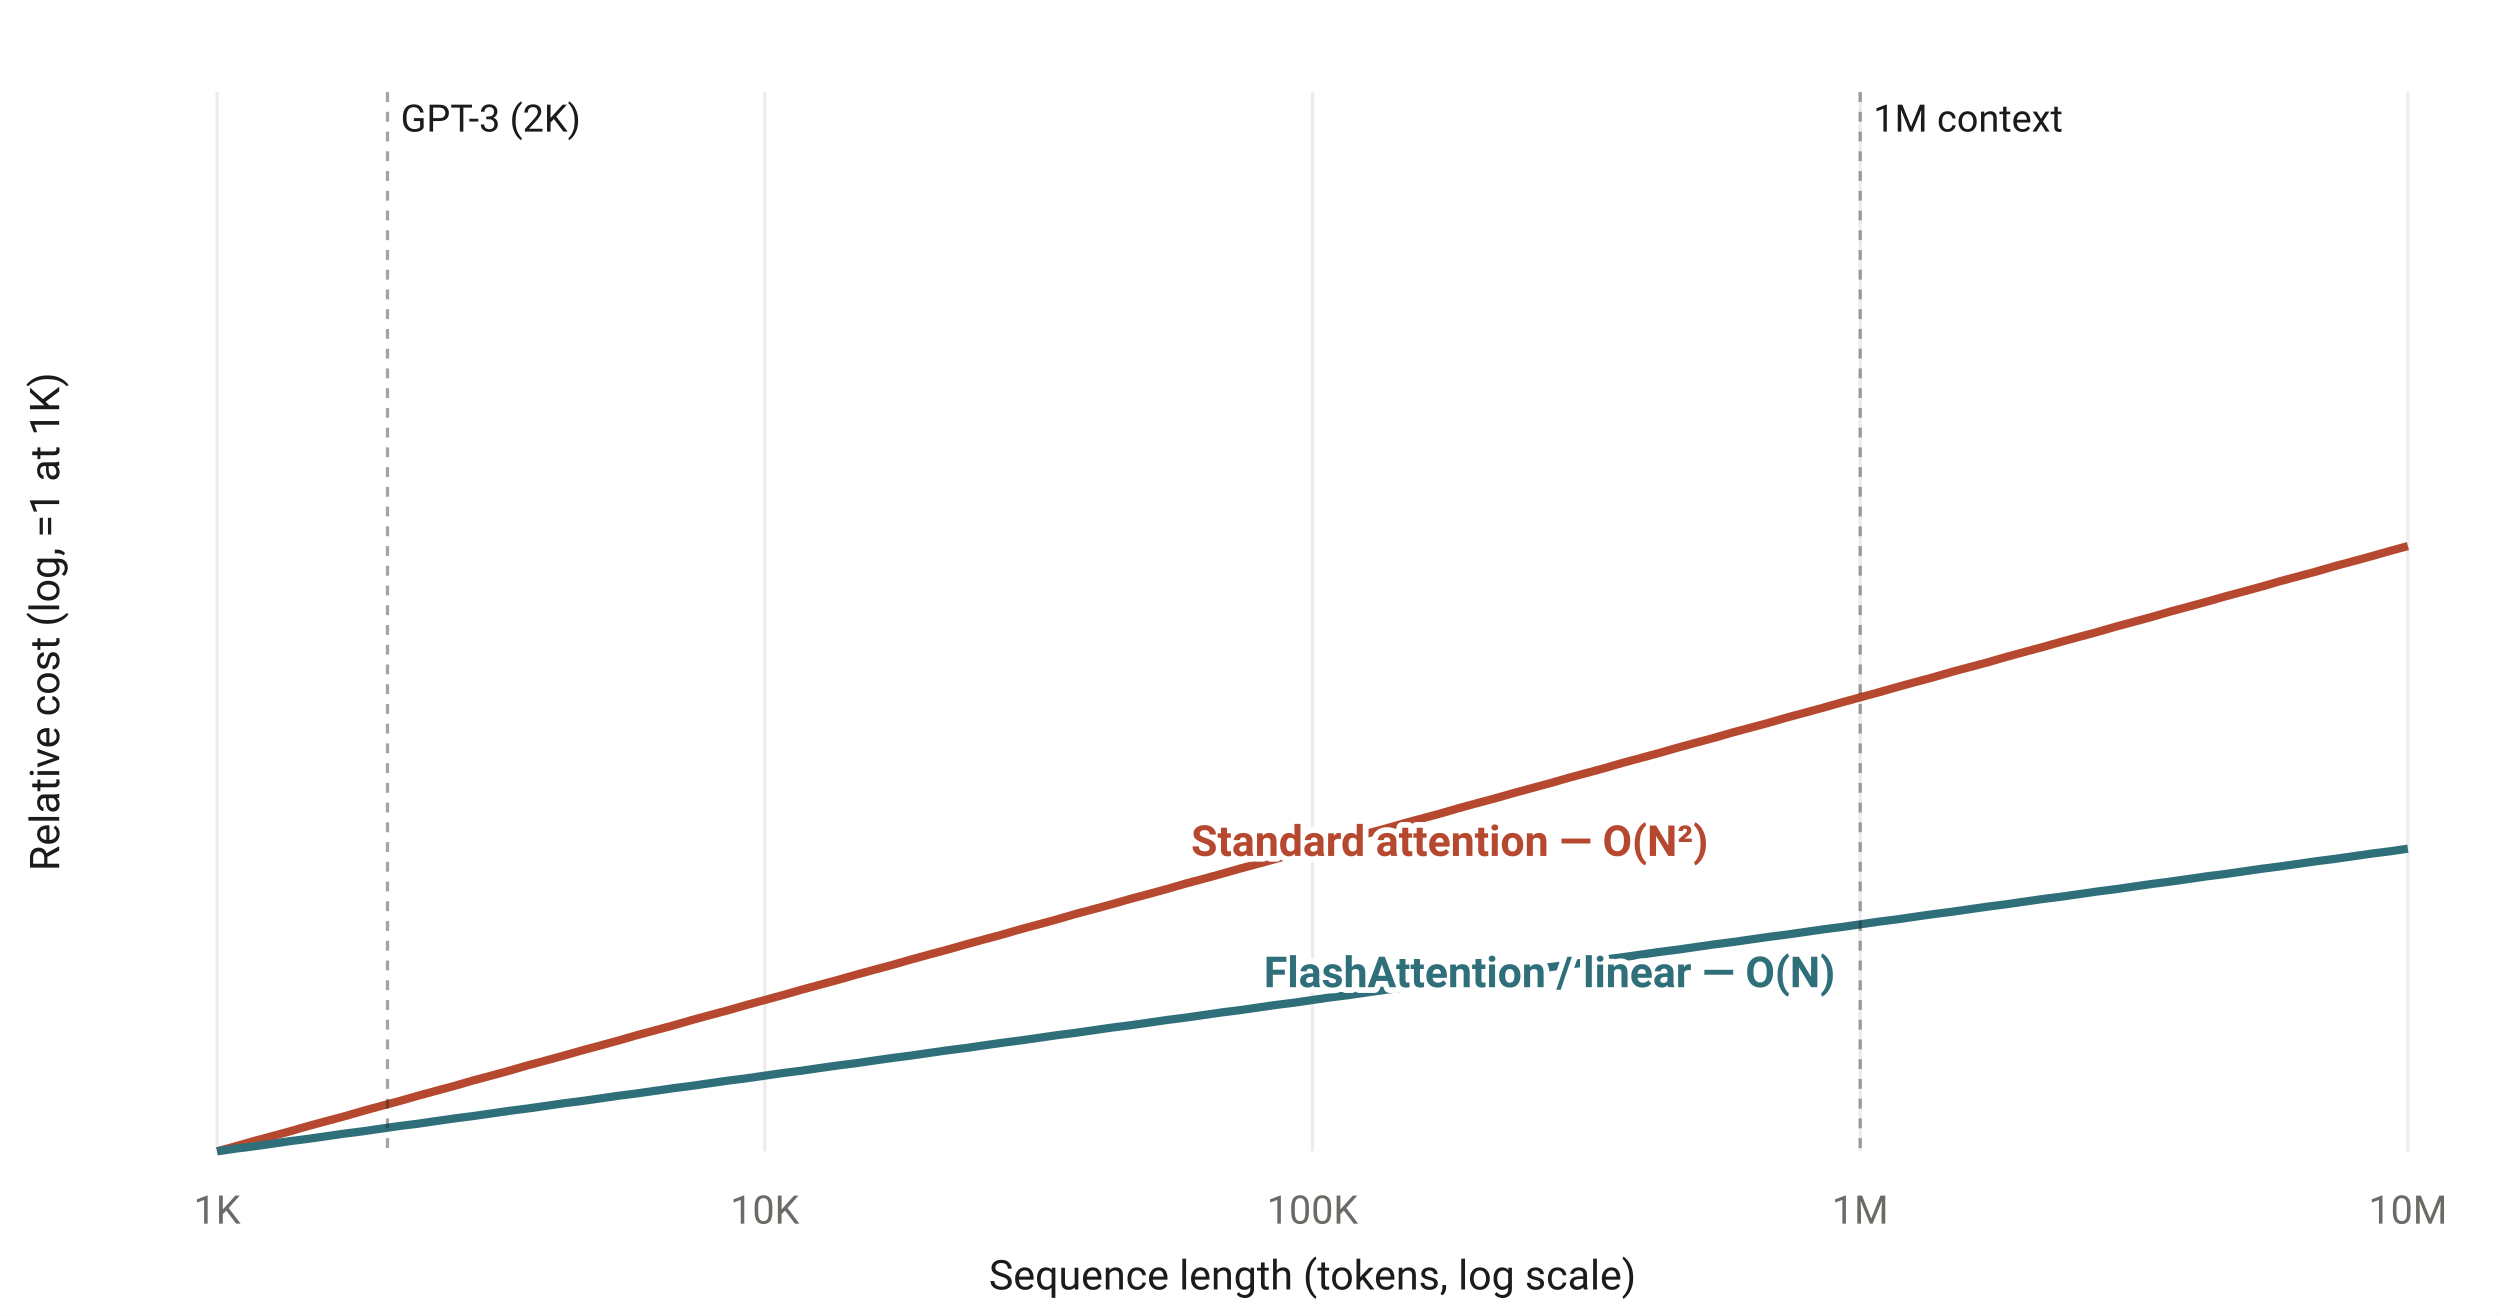
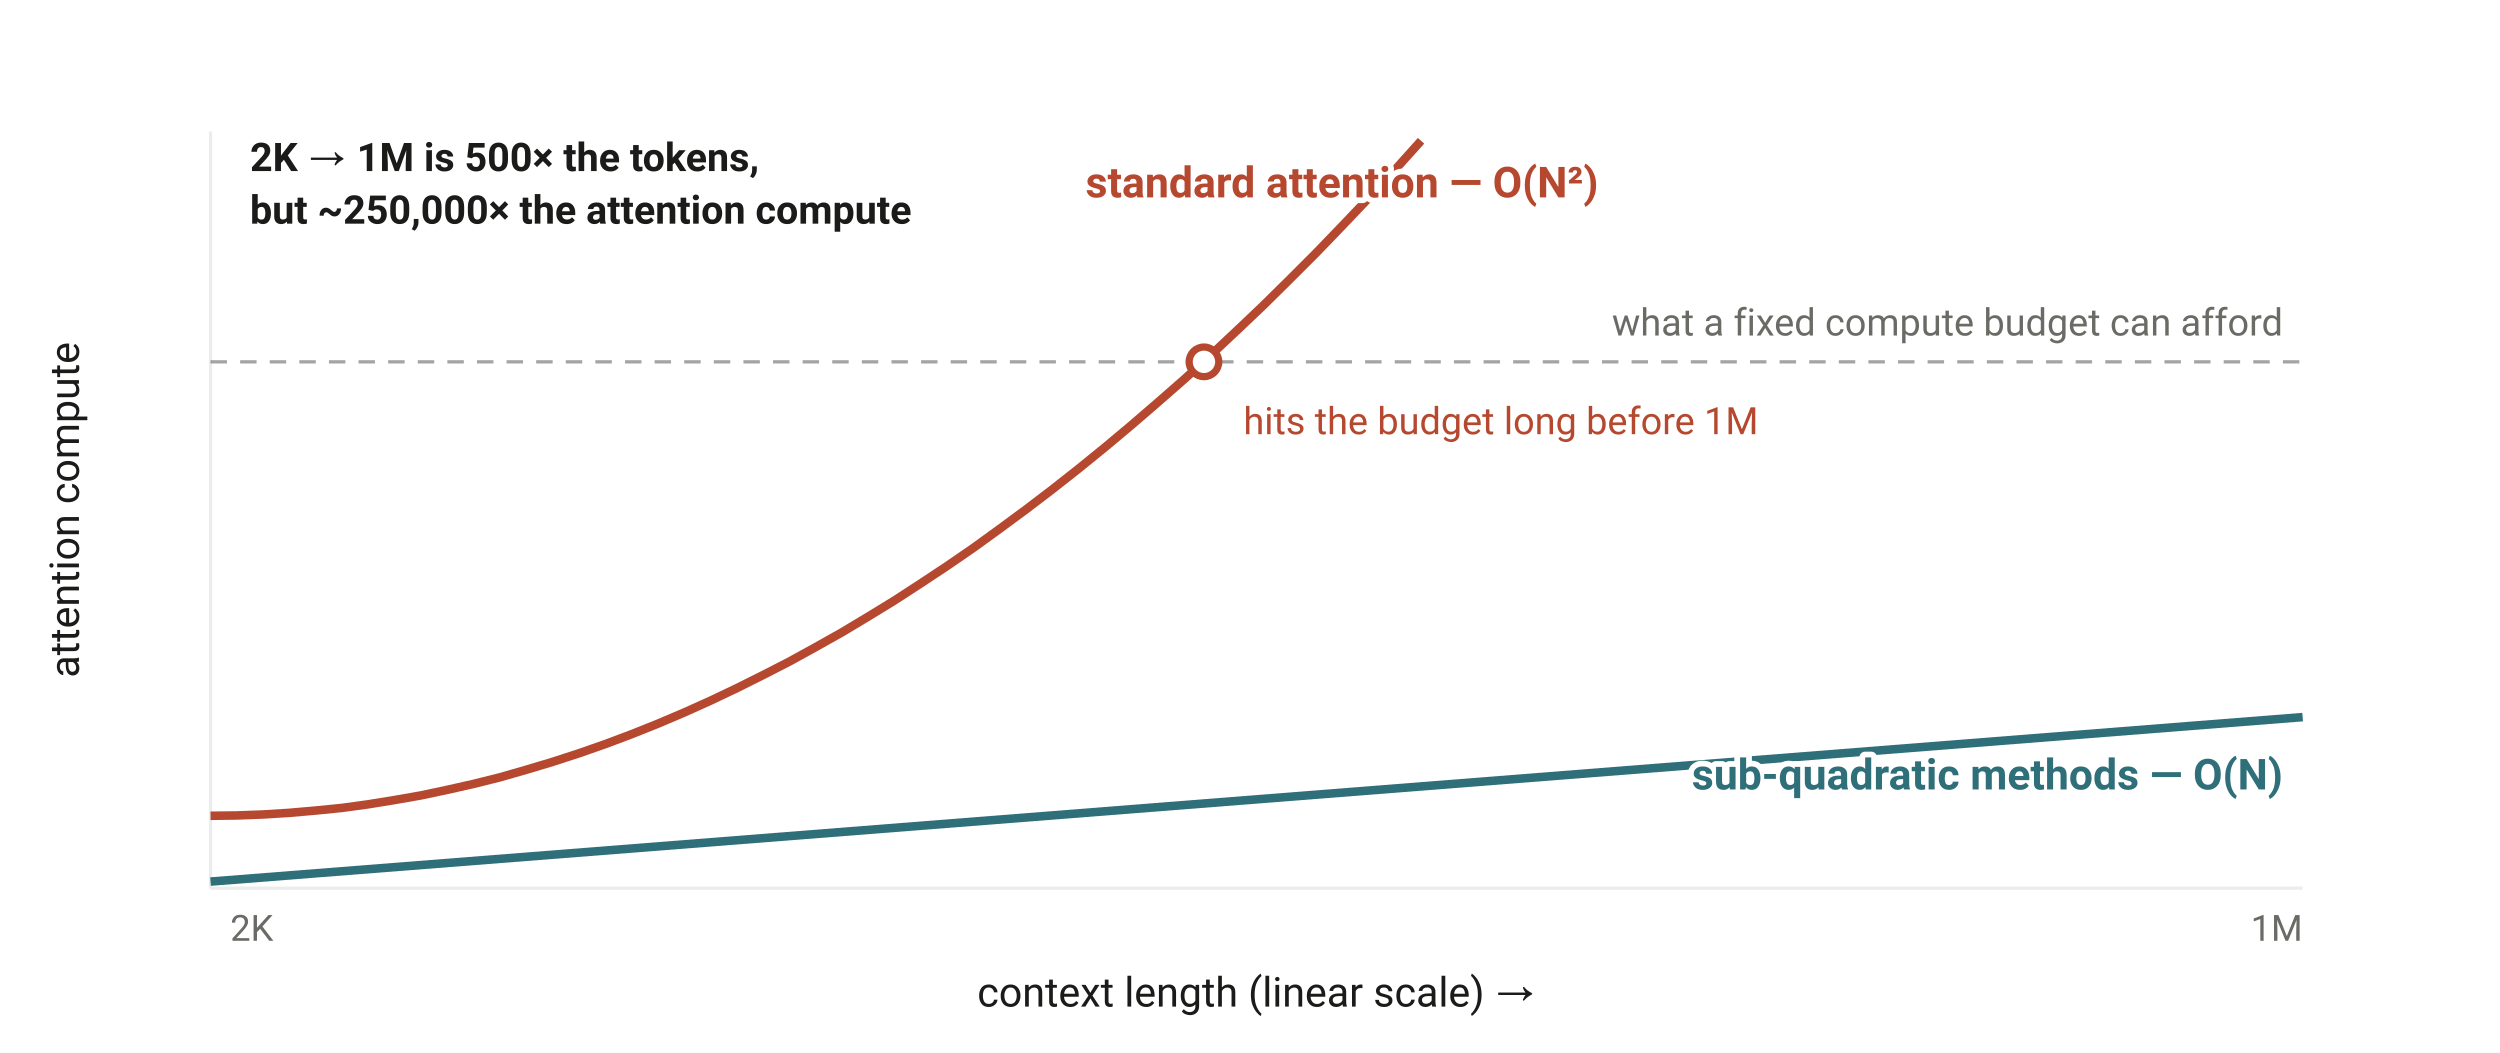
- <svg xmlns="http://www.w3.org/2000/svg" viewBox="0 0 760 400" font-family="-apple-system,BlinkMacSystemFont,Segoe UI,Roboto,Helvetica,Arial,sans-serif" role="img" aria-label="Attention memory scaling: quadratic vs linear">
-   <rect width="760" height="400" fill="#ffffff" />
-   <line x1="66.0" y1="28" x2="66.0" y2="350" stroke="#ececec" />
-   <text x="66.0" y="372" font-size="12" fill="#6b6b66" text-anchor="middle">1K</text>
-   <line x1="232.5" y1="28" x2="232.5" y2="350" stroke="#ececec" />
-   <text x="232.5" y="372" font-size="12" fill="#6b6b66" text-anchor="middle">10K</text>
-   <line x1="399.0" y1="28" x2="399.0" y2="350" stroke="#ececec" />
-   <text x="399.0" y="372" font-size="12" fill="#6b6b66" text-anchor="middle">100K</text>
-   <line x1="565.5" y1="28" x2="565.5" y2="350" stroke="#ececec" />
-   <text x="565.5" y="372" font-size="12" fill="#6b6b66" text-anchor="middle">1M</text>
-   <line x1="732.0" y1="28" x2="732.0" y2="350" stroke="#ececec" />
-   <text x="732.0" y="372" font-size="12" fill="#6b6b66" text-anchor="middle">10M</text>
-   <path d="M66.0 350.0 L71.5 348.5 L77.1 346.9 L82.7 345.4 L88.2 343.9 L93.7 342.3 L99.3 340.8 L104.9 339.3 L110.4 337.7 L115.9 336.2 L121.5 334.7 L127.1 333.1 L132.6 331.6 L138.2 330.1 L143.7 328.5 L149.3 327.0 L154.8 325.5 L160.3 323.9 L165.9 322.4 L171.4 320.9 L177.0 319.3 L182.6 317.8 L188.1 316.3 L193.6 314.7 L199.2 313.2 L204.8 311.7 L210.3 310.1 L215.8 308.6 L221.4 307.1 L227.0 305.5 L232.5 304.0 L238.0 302.5 L243.6 300.9 L249.1 299.4 L254.7 297.9 L260.3 296.3 L265.8 294.8 L271.4 293.3 L276.9 291.7 L282.4 290.2 L288.0 288.7 L293.6 287.1 L299.1 285.6 L304.7 284.1 L310.2 282.5 L315.8 281.0 L321.3 279.5 L326.8 277.9 L332.4 276.4 L337.9 274.9 L343.5 273.3 L349.1 271.8 L354.6 270.3 L360.1 268.7 L365.7 267.2 L371.2 265.7 L376.8 264.1 L382.4 262.6 L387.9 261.1 L393.5 259.5 L399.0 258.0 L404.5 256.5 L410.1 254.9 L415.6 253.4 L421.2 251.9 L426.7 250.3 L432.3 248.8 L437.9 247.3 L443.4 245.7 L448.9 244.2 L454.5 242.7 L460.1 241.1 L465.6 239.6 L471.2 238.1 L476.7 236.5 L482.3 235.0 L487.8 233.5 L493.3 231.9 L498.9 230.4 L504.4 228.9 L510.0 227.3 L515.5 225.8 L521.1 224.3 L526.6 222.7 L532.2 221.2 L537.8 219.7 L543.3 218.1 L548.9 216.6 L554.4 215.1 L560.0 213.5 L565.5 212.0 L571.0 210.5 L576.6 208.9 L582.1 207.4 L587.7 205.9 L593.2 204.3 L598.8 202.8 L604.4 201.3 L609.9 199.7 L615.4 198.2 L621.0 196.7 L626.6 195.1 L632.1 193.6 L637.7 192.1 L643.2 190.5 L648.8 189.0 L654.3 187.5 L659.8 185.9 L665.4 184.4 L670.9 182.9 L676.5 181.3 L682.1 179.8 L687.6 178.3 L693.1 176.7 L698.7 175.2 L704.3 173.7 L709.8 172.1 L715.4 170.6 L720.9 169.1 L726.5 167.5 L732.0 166.0 " fill="none" stroke="#b5482e" stroke-width="2.5" />
-   <path d="M66.0 350.0 L71.5 349.2 L77.1 348.5 L82.7 347.7 L88.2 346.9 L93.7 346.2 L99.3 345.4 L104.9 344.6 L110.4 343.9 L115.9 343.1 L121.5 342.3 L127.1 341.6 L132.6 340.8 L138.2 340.0 L143.7 339.3 L149.3 338.5 L154.8 337.7 L160.3 337.0 L165.9 336.2 L171.4 335.4 L177.0 334.7 L182.6 333.9 L188.1 333.1 L193.6 332.4 L199.2 331.6 L204.8 330.8 L210.3 330.1 L215.8 329.3 L221.4 328.5 L227.0 327.8 L232.5 327.0 L238.0 326.2 L243.6 325.5 L249.1 324.7 L254.7 323.9 L260.3 323.2 L265.8 322.4 L271.4 321.6 L276.9 320.9 L282.4 320.1 L288.0 319.3 L293.6 318.6 L299.1 317.8 L304.7 317.0 L310.2 316.3 L315.8 315.5 L321.3 314.7 L326.8 314.0 L332.4 313.2 L337.9 312.4 L343.5 311.7 L349.1 310.9 L354.6 310.1 L360.1 309.4 L365.7 308.6 L371.2 307.8 L376.8 307.1 L382.4 306.3 L387.9 305.5 L393.5 304.8 L399.0 304.0 L404.5 303.2 L410.1 302.5 L415.6 301.7 L421.2 300.9 L426.7 300.2 L432.3 299.4 L437.9 298.6 L443.4 297.9 L448.9 297.1 L454.5 296.3 L460.1 295.6 L465.6 294.8 L471.2 294.0 L476.7 293.3 L482.3 292.5 L487.8 291.7 L493.3 291.0 L498.9 290.2 L504.4 289.4 L510.0 288.7 L515.5 287.9 L521.1 287.1 L526.6 286.4 L532.2 285.6 L537.8 284.8 L543.3 284.1 L548.9 283.3 L554.4 282.5 L560.0 281.8 L565.5 281.0 L571.0 280.2 L576.6 279.5 L582.1 278.7 L587.7 277.9 L593.2 277.2 L598.8 276.4 L604.4 275.6 L609.9 274.9 L615.4 274.1 L621.0 273.3 L626.6 272.6 L632.1 271.8 L637.7 271.0 L643.2 270.3 L648.8 269.5 L654.3 268.7 L659.8 268.0 L665.4 267.2 L670.9 266.4 L676.5 265.7 L682.1 264.9 L687.6 264.1 L693.1 263.4 L698.7 262.6 L704.3 261.8 L709.8 261.1 L715.4 260.3 L720.9 259.5 L726.5 258.8 L732.0 258.0 " fill="none" stroke="#2f6f7a" stroke-width="2.5" />
-   <text x="362.1" y="260.2" font-size="13" fill="#b5482e" font-weight="700" stroke="#ffffff" stroke-width="3.5" paint-order="stroke" stroke-linejoin="round">Standard attention — O(N²)</text>
-   <text x="557.9" y="300.1" font-size="13" fill="#2f6f7a" font-weight="700" text-anchor="end" stroke="#ffffff" stroke-width="3.5" paint-order="stroke" stroke-linejoin="round">FlashAttention / linear — O(N)</text>
-   <line x1="117.8" y1="28" x2="117.8" y2="350" stroke="#1b1b1a" stroke-dasharray="3 3" opacity="0.4" />
-   <text x="121.8" y="40" font-size="11.5" fill="#1b1b1a">GPT-3 (2K)</text>
-   <line x1="565.5" y1="28" x2="565.5" y2="350" stroke="#1b1b1a" stroke-dasharray="3 3" opacity="0.4" />
-   <text x="569.5" y="40" font-size="11.5" fill="#1b1b1a">1M context</text>
-   <text x="18" y="189" font-size="12.5" fill="#1b1b1a" text-anchor="middle" transform="rotate(-90 18 189)">Relative cost (log, =1 at 1K)</text>
-   <text x="399" y="392" font-size="12.5" fill="#1b1b1a" text-anchor="middle">Sequence length (tokens, log scale)</text>
+ <svg xmlns="http://www.w3.org/2000/svg" viewBox="0 0 760 320" font-family="-apple-system,BlinkMacSystemFont,Segoe UI,Roboto,Helvetica,Arial,sans-serif" role="img" aria-label="On a linear scale, quadratic attention cost rockets upward and crosses any fixed compute budget long before one million tokens, while sub-quadratic methods rise gently. Going from 2K to 1M tokens is 500 times the tokens but roughly 250,000 times the attention compute.">
+   <rect width="760" height="320" fill="#ffffff" />
+   <line x1="64" y1="270" x2="700" y2="270" stroke="#ececec" />
+   <line x1="64" y1="40" x2="64" y2="270" stroke="#ececec" />
+   <text x="382" y="306" font-size="12.5" fill="#1b1b1a" text-anchor="middle">context length (linear scale)  →</text>
+   <text x="24" y="155" font-size="12.5" fill="#1b1b1a" text-anchor="middle" transform="rotate(-90 24 155)">attention compute</text>
+   <text x="70" y="286" font-size="11" fill="#6b6b66">2K</text>
+   <text x="700" y="286" font-size="11" fill="#6b6b66" text-anchor="end">1M</text>
+   <line x1="64" y1="110" x2="700" y2="110" stroke="#1b1b1a" stroke-dasharray="5 4" opacity="0.4" />
+   <text x="694" y="102" font-size="11.5" fill="#6b6b66" text-anchor="end">what a fixed compute budget can afford</text>
+   <path d="M64 248.0 L72 247.9 L80 247.6 L88 247.1 L96 246.4 L104 245.6 L112 244.5 L120 243.2 L128 241.8 L136 240.1 L144 238.3 L152 236.3 L160 234.0 L168 231.6 L176 229.0 L184 226.2 L192 223.2 L200 220.0 L208 216.6 L216 213.0 L224 209.2 L232 205.2 L240 201.1 L248 196.7 L256 192.2 L264 187.4 L272 182.5 L280 177.3 L288 172.0 L296 166.5 L304 160.7 L312 154.8 L320 148.7 L328 142.4 L336 135.9 L344 129.2 L352 122.3 L360 115.3 L368 108.0 L376 100.5 L384 92.9 L392 85.0 L400 77.0 L408 68.7 L416 60.3 L424 51.7 L432 42.8" fill="none" stroke="#b5482e" stroke-width="2.6" />
+   <text x="330" y="60" font-size="13" fill="#b5482e" font-weight="700" stroke="#ffffff" stroke-width="3.5" paint-order="stroke" stroke-linejoin="round">standard attention — O(N²)</text>
+   <circle cx="366" cy="110" r="4.5" fill="#ffffff" stroke="#b5482e" stroke-width="2.2" />
+   <text x="378" y="132" font-size="11.5" fill="#b5482e" stroke="#ffffff" stroke-width="3" paint-order="stroke" stroke-linejoin="round">hits the budget long before 1M</text>
+   <path d="M64 268 L700 218" fill="none" stroke="#2f6f7a" stroke-width="2.6" />
+   <text x="694" y="240" font-size="13" fill="#2f6f7a" font-weight="700" text-anchor="end" stroke="#ffffff" stroke-width="3.5" paint-order="stroke" stroke-linejoin="round">sub-quadratic methods — O(N)</text>
+   <text x="76" y="52" font-size="12" fill="#1b1b1a" font-weight="600">2K → 1M is 500× the tokens,</text>
+   <text x="76" y="68" font-size="12" fill="#1b1b1a" font-weight="600">but ~250,000× the attention compute</text>
</svg>
